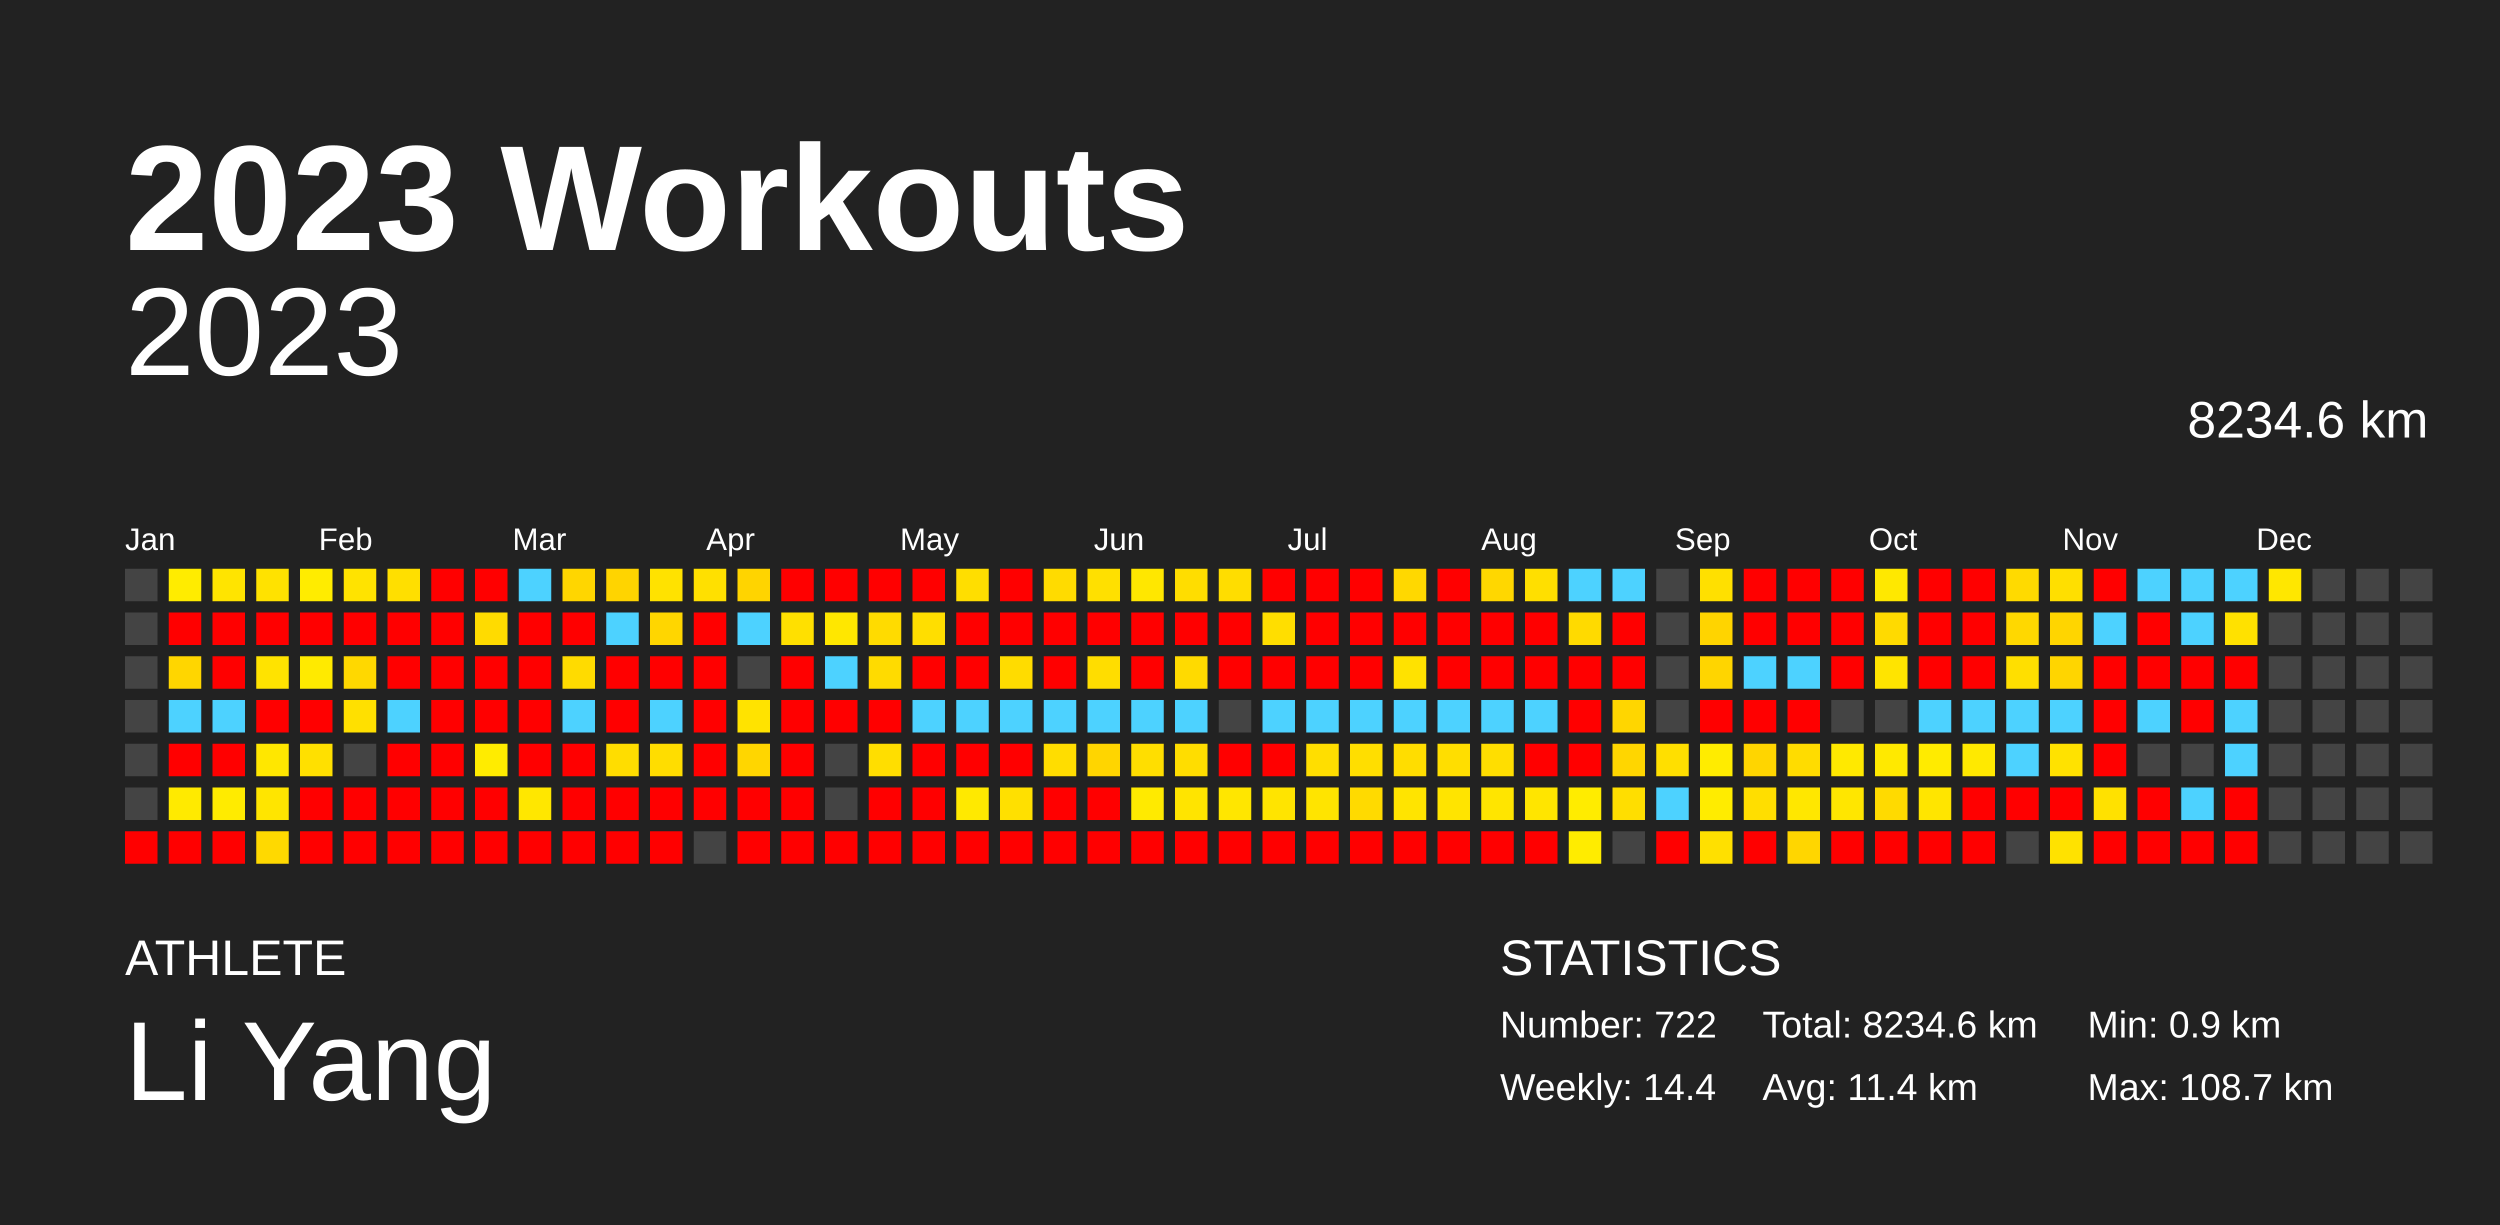
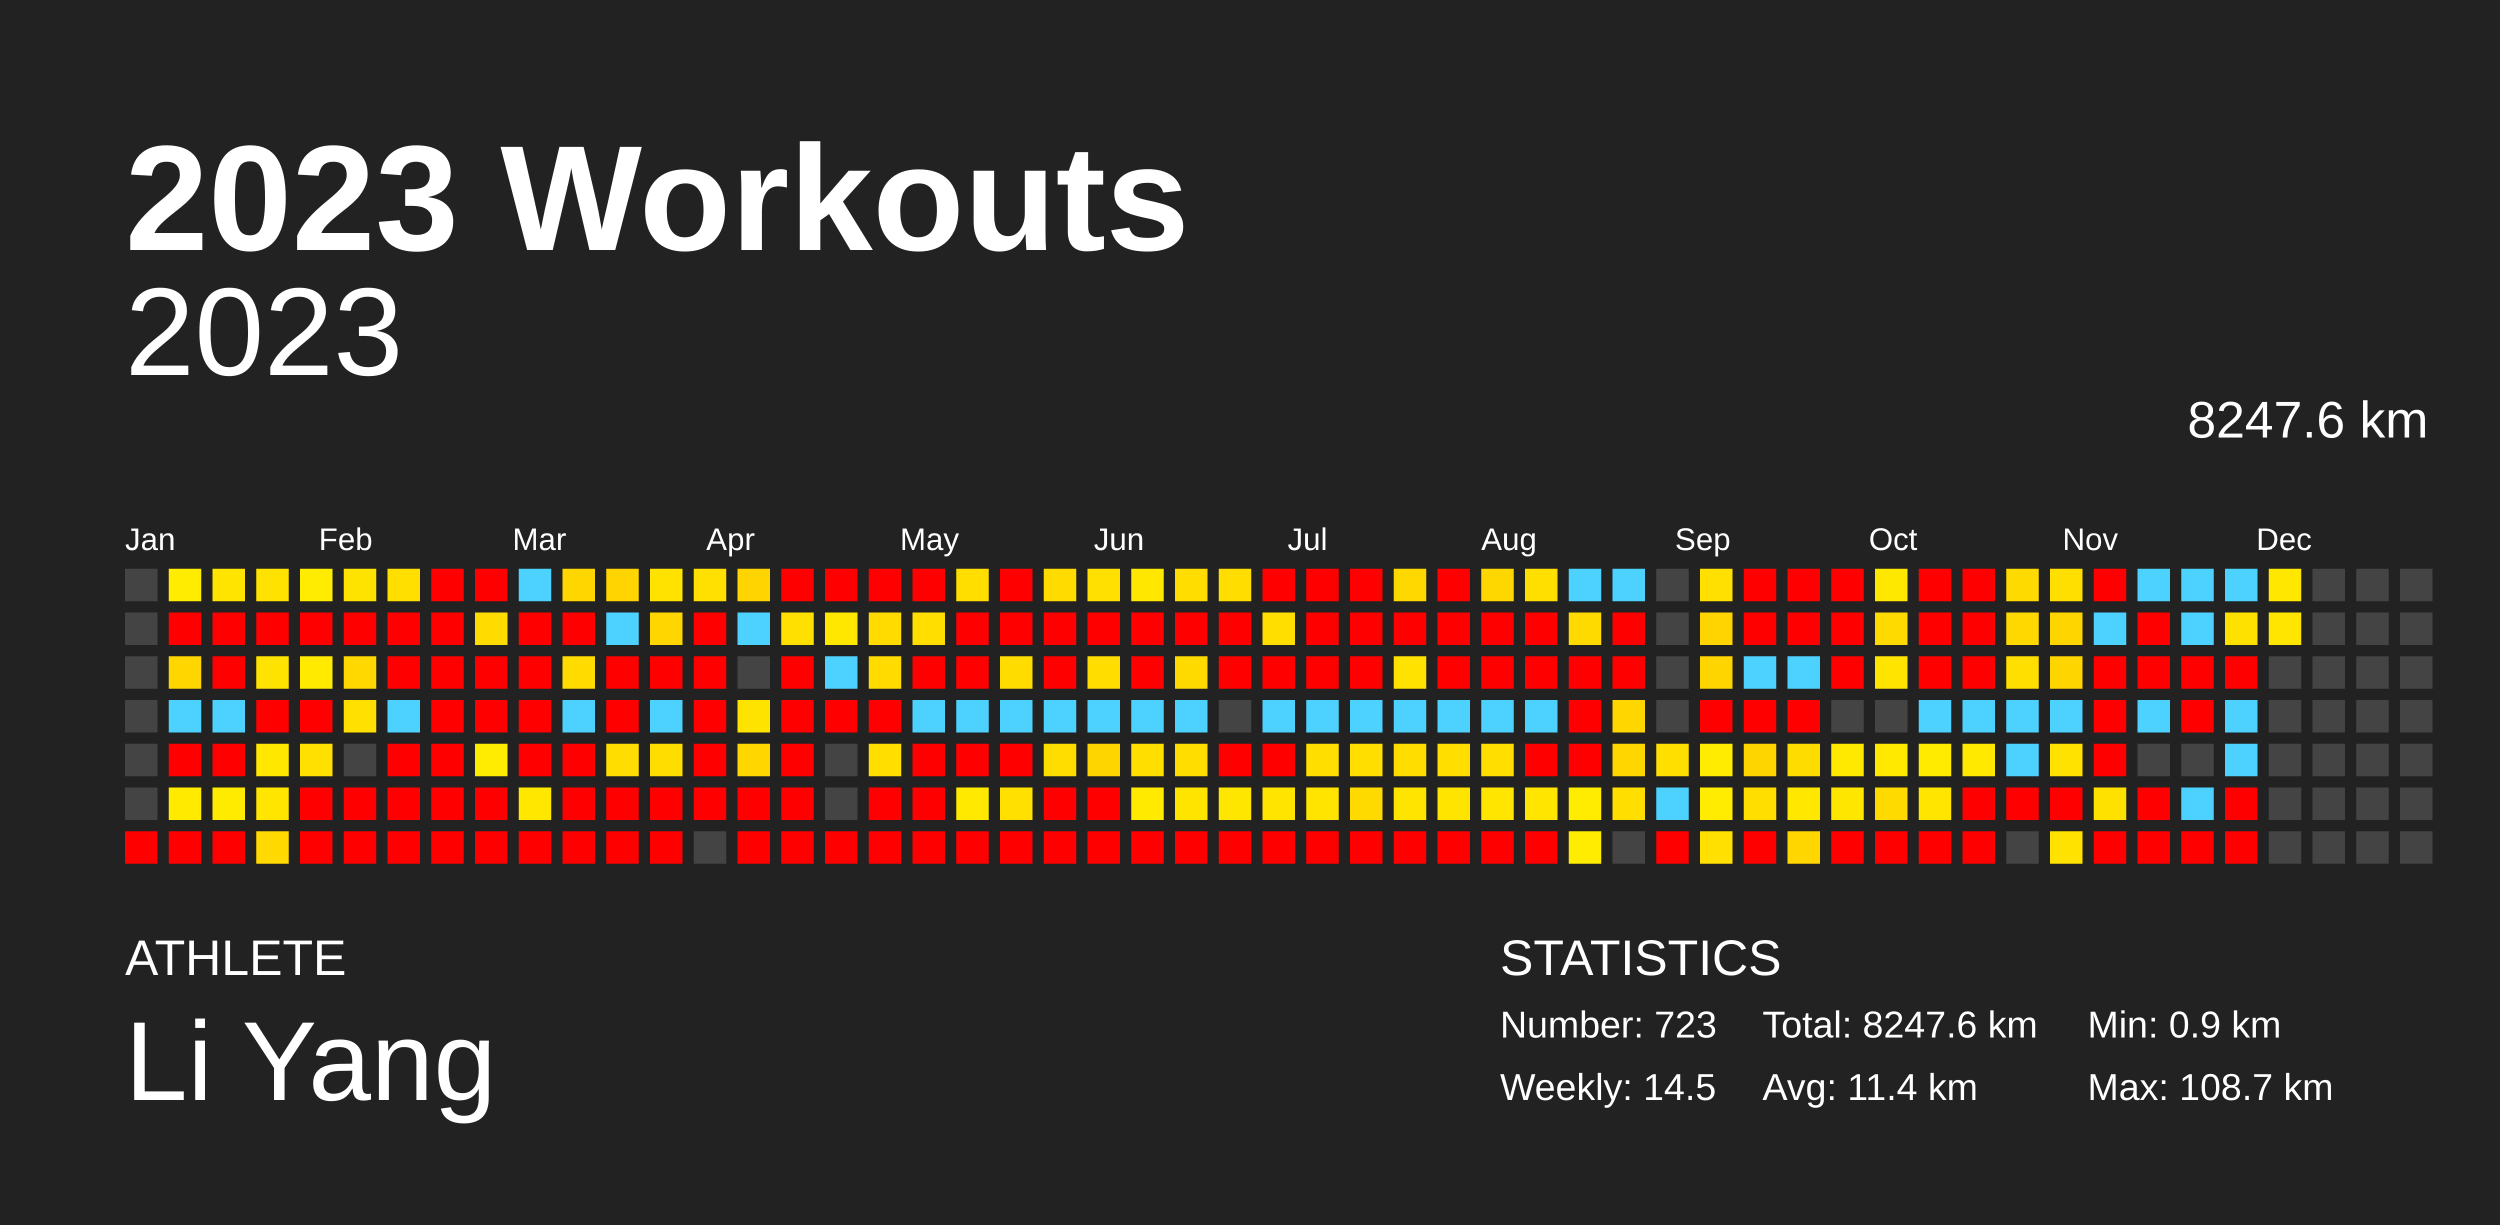
<svg xmlns="http://www.w3.org/2000/svg" baseProfile="full" height="98mm" version="1.1" viewBox="0,0,200,98" width="200mm">
  <defs />
  <rect fill="#222222" height="98" width="200" x="0" y="0" />
  <text fill="#FFFFFF" style="font-size:12px; font-family:Arial; font-weight:bold;" x="10" y="20">2023 Workouts</text>
  <text fill="#FFFFFF" style="font-size:4px; font-family:Arial" x="10" y="78">ATHLETE</text>
  <text fill="#FFFFFF" style="font-size:9px; font-family:Arial" x="10" y="88">Li Yang</text>
  <text fill="#FFFFFF" style="font-size:4px; font-family:Arial" x="120" y="78">STATISTICS</text>
-   <text fill="#FFFFFF" style="font-size:3px; font-family:Arial" x="120" y="83">Number: 722</text>
-   <text fill="#FFFFFF" style="font-size:3px; font-family:Arial" x="120" y="88">Weekly: 14.4</text>
-   <text fill="#FFFFFF" style="font-size:3px; font-family:Arial" x="141" y="83">Total: 8234.6 km</text>
+   <text fill="#FFFFFF" style="font-size:3px; font-family:Arial" x="120" y="83">Number: 723</text>
+   <text fill="#FFFFFF" style="font-size:3px; font-family:Arial" x="120" y="88">Weekly: 14.5</text>
+   <text fill="#FFFFFF" style="font-size:3px; font-family:Arial" x="141" y="83">Total: 8247.6 km</text>
  <text fill="#FFFFFF" style="font-size:3px; font-family:Arial" x="141" y="88">Avg: 11.4 km</text>
  <text fill="#FFFFFF" style="font-size:3px; font-family:Arial" x="167" y="83">Min: 0.9 km</text>
  <text fill="#FFFFFF" style="font-size:3px; font-family:Arial" x="167" y="88">Max: 108.7 km</text>
  <text alignment-baseline="hanging" fill="#FFFFFF" style="font-size:10.0px; font-family:Arial;" x="10" y="30">2023</text>
-   <text alignment-baseline="hanging" fill="#FFFFFF" style="font-size:4.125px; font-family:Arial;" x="175" y="35">8234.6 km</text>
+   <text alignment-baseline="hanging" fill="#FFFFFF" style="font-size:4.125px; font-family:Arial;" x="175" y="35">8247.6 km</text>
  <text fill="#FFFFFF" style="font-size:2.5px; font-family:Arial" x="10.0" y="44">Jan</text>
  <text fill="#FFFFFF" style="font-size:2.5px; font-family:Arial" x="25.5" y="44">Feb</text>
  <text fill="#FFFFFF" style="font-size:2.5px; font-family:Arial" x="41.0" y="44">Mar</text>
  <text fill="#FFFFFF" style="font-size:2.5px; font-family:Arial" x="56.5" y="44">Apr</text>
  <text fill="#FFFFFF" style="font-size:2.5px; font-family:Arial" x="72.0" y="44">May</text>
  <text fill="#FFFFFF" style="font-size:2.5px; font-family:Arial" x="87.5" y="44">Jun</text>
  <text fill="#FFFFFF" style="font-size:2.5px; font-family:Arial" x="103.0" y="44">Jul</text>
  <text fill="#FFFFFF" style="font-size:2.5px; font-family:Arial" x="118.5" y="44">Aug</text>
  <text fill="#FFFFFF" style="font-size:2.5px; font-family:Arial" x="134.0" y="44">Sep</text>
  <text fill="#FFFFFF" style="font-size:2.5px; font-family:Arial" x="149.5" y="44">Oct</text>
  <text fill="#FFFFFF" style="font-size:2.5px; font-family:Arial" x="165.0" y="44">Nov</text>
  <text fill="#FFFFFF" style="font-size:2.5px; font-family:Arial" x="180.5" y="44">Dec</text>
  <rect fill="#444444" height="2.6" width="2.6" x="10.0" y="45.5" />
  <rect fill="#444444" height="2.6" width="2.6" x="10.0" y="49.0" />
  <rect fill="#444444" height="2.6" width="2.6" x="10.0" y="52.5" />
  <rect fill="#444444" height="2.6" width="2.6" x="10.0" y="56.0" />
  <rect fill="#444444" height="2.6" width="2.6" x="10.0" y="59.5" />
  <rect fill="#444444" height="2.6" width="2.6" x="10.0" y="63.0" />
  <rect fill="red" height="2.6" width="2.6" x="10.0" y="66.5" />
  <rect fill="#ffec00" height="2.6" width="2.6" x="13.5" y="45.5" />
  <rect fill="red" height="2.6" width="2.6" x="13.5" y="49.0" />
  <rect fill="#ffd600" height="2.6" width="2.6" x="13.5" y="52.5" />
  <rect fill="#4dd2ff" height="2.6" width="2.6" x="13.5" y="56.0" />
  <rect fill="red" height="2.6" width="2.6" x="13.5" y="59.5" />
  <rect fill="#ffea00" height="2.6" width="2.6" x="13.5" y="63.0" />
  <rect fill="red" height="2.6" width="2.6" x="13.5" y="66.5" />
  <rect fill="#ffe400" height="2.6" width="2.6" x="17.0" y="45.5" />
  <rect fill="red" height="2.6" width="2.6" x="17.0" y="49.0" />
  <rect fill="red" height="2.6" width="2.6" x="17.0" y="52.5" />
  <rect fill="#4dd2ff" height="2.6" width="2.6" x="17.0" y="56.0" />
  <rect fill="red" height="2.6" width="2.6" x="17.0" y="59.5" />
  <rect fill="#ffeb00" height="2.6" width="2.6" x="17.0" y="63.0" />
  <rect fill="red" height="2.6" width="2.6" x="17.0" y="66.5" />
  <rect fill="#ffe200" height="2.6" width="2.6" x="20.5" y="45.5" />
  <rect fill="red" height="2.6" width="2.6" x="20.5" y="49.0" />
  <rect fill="#ffe300" height="2.6" width="2.6" x="20.5" y="52.5" />
  <rect fill="red" height="2.6" width="2.6" x="20.5" y="56.0" />
  <rect fill="#ffe700" height="2.6" width="2.6" x="20.5" y="59.5" />
  <rect fill="#ffe500" height="2.6" width="2.6" x="20.5" y="63.0" />
  <rect fill="#ffd900" height="2.6" width="2.6" x="20.5" y="66.5" />
  <rect fill="#ffec00" height="2.6" width="2.6" x="24.0" y="45.5" />
  <rect fill="red" height="2.6" width="2.6" x="24.0" y="49.0" />
  <rect fill="#ffea00" height="2.6" width="2.6" x="24.0" y="52.5" />
  <rect fill="red" height="2.6" width="2.6" x="24.0" y="56.0" />
  <rect fill="#ffe000" height="2.6" width="2.6" x="24.0" y="59.5" />
  <rect fill="red" height="2.6" width="2.6" x="24.0" y="63.0" />
  <rect fill="red" height="2.6" width="2.6" x="24.0" y="66.5" />
  <rect fill="#ffe300" height="2.6" width="2.6" x="27.5" y="45.5" />
  <rect fill="red" height="2.6" width="2.6" x="27.5" y="49.0" />
  <rect fill="#ffd800" height="2.6" width="2.6" x="27.5" y="52.5" />
  <rect fill="#ffe000" height="2.6" width="2.6" x="27.5" y="56.0" />
  <rect fill="#444444" height="2.6" width="2.6" x="27.5" y="59.5" />
  <rect fill="red" height="2.6" width="2.6" x="27.5" y="63.0" />
  <rect fill="red" height="2.6" width="2.6" x="27.5" y="66.5" />
  <rect fill="#ffdf00" height="2.6" width="2.6" x="31.0" y="45.5" />
  <rect fill="red" height="2.6" width="2.6" x="31.0" y="49.0" />
  <rect fill="red" height="2.6" width="2.6" x="31.0" y="52.5" />
  <rect fill="#4dd2ff" height="2.6" width="2.6" x="31.0" y="56.0" />
  <rect fill="red" height="2.6" width="2.6" x="31.0" y="59.5" />
  <rect fill="red" height="2.6" width="2.6" x="31.0" y="63.0" />
  <rect fill="red" height="2.6" width="2.6" x="31.0" y="66.5" />
  <rect fill="red" height="2.6" width="2.6" x="34.5" y="45.5" />
  <rect fill="red" height="2.6" width="2.6" x="34.5" y="49.0" />
  <rect fill="red" height="2.6" width="2.6" x="34.5" y="52.5" />
  <rect fill="red" height="2.6" width="2.6" x="34.5" y="56.0" />
  <rect fill="red" height="2.6" width="2.6" x="34.5" y="59.5" />
  <rect fill="red" height="2.6" width="2.6" x="34.5" y="63.0" />
  <rect fill="red" height="2.6" width="2.6" x="34.5" y="66.5" />
  <rect fill="red" height="2.6" width="2.6" x="38.0" y="45.5" />
  <rect fill="#ffdb00" height="2.6" width="2.6" x="38.0" y="49.0" />
  <rect fill="red" height="2.6" width="2.6" x="38.0" y="52.5" />
  <rect fill="red" height="2.6" width="2.6" x="38.0" y="56.0" />
  <rect fill="#ffec00" height="2.6" width="2.6" x="38.0" y="59.5" />
  <rect fill="red" height="2.6" width="2.6" x="38.0" y="63.0" />
  <rect fill="red" height="2.6" width="2.6" x="38.0" y="66.5" />
  <rect fill="#4dd2ff" height="2.6" width="2.6" x="41.5" y="45.5" />
  <rect fill="red" height="2.6" width="2.6" x="41.5" y="49.0" />
  <rect fill="red" height="2.6" width="2.6" x="41.5" y="52.5" />
  <rect fill="red" height="2.6" width="2.6" x="41.5" y="56.0" />
  <rect fill="red" height="2.6" width="2.6" x="41.5" y="59.5" />
  <rect fill="#ffe700" height="2.6" width="2.6" x="41.5" y="63.0" />
  <rect fill="red" height="2.6" width="2.6" x="41.5" y="66.5" />
  <rect fill="#ffd600" height="2.6" width="2.6" x="45.0" y="45.5" />
  <rect fill="red" height="2.6" width="2.6" x="45.0" y="49.0" />
  <rect fill="#ffdb00" height="2.6" width="2.6" x="45.0" y="52.5" />
  <rect fill="#4dd2ff" height="2.6" width="2.6" x="45.0" y="56.0" />
  <rect fill="red" height="2.6" width="2.6" x="45.0" y="59.5" />
  <rect fill="red" height="2.6" width="2.6" x="45.0" y="63.0" />
  <rect fill="red" height="2.6" width="2.6" x="45.0" y="66.5" />
  <rect fill="#ffd400" height="2.6" width="2.6" x="48.5" y="45.5" />
  <rect fill="#4dd2ff" height="2.6" width="2.6" x="48.5" y="49.0" />
  <rect fill="red" height="2.6" width="2.6" x="48.5" y="52.5" />
  <rect fill="red" height="2.6" width="2.6" x="48.5" y="56.0" />
  <rect fill="#ffdd00" height="2.6" width="2.6" x="48.5" y="59.5" />
  <rect fill="red" height="2.6" width="2.6" x="48.5" y="63.0" />
  <rect fill="red" height="2.6" width="2.6" x="48.5" y="66.5" />
  <rect fill="#ffe200" height="2.6" width="2.6" x="52.0" y="45.5" />
  <rect fill="#ffd600" height="2.6" width="2.6" x="52.0" y="49.0" />
  <rect fill="red" height="2.6" width="2.6" x="52.0" y="52.5" />
  <rect fill="#4dd2ff" height="2.6" width="2.6" x="52.0" y="56.0" />
  <rect fill="#ffdd00" height="2.6" width="2.6" x="52.0" y="59.5" />
  <rect fill="red" height="2.6" width="2.6" x="52.0" y="63.0" />
  <rect fill="red" height="2.6" width="2.6" x="52.0" y="66.5" />
  <rect fill="#ffe000" height="2.6" width="2.6" x="55.5" y="45.5" />
  <rect fill="red" height="2.6" width="2.6" x="55.5" y="49.0" />
  <rect fill="red" height="2.6" width="2.6" x="55.5" y="52.5" />
  <rect fill="red" height="2.6" width="2.6" x="55.5" y="56.0" />
  <rect fill="red" height="2.6" width="2.6" x="55.5" y="59.5" />
  <rect fill="red" height="2.6" width="2.6" x="55.5" y="63.0" />
  <rect fill="#444444" height="2.6" width="2.6" x="55.5" y="66.5" />
  <rect fill="#ffd400" height="2.6" width="2.6" x="59.0" y="45.5" />
  <rect fill="#4dd2ff" height="2.6" width="2.6" x="59.0" y="49.0" />
  <rect fill="#444444" height="2.6" width="2.6" x="59.0" y="52.5" />
  <rect fill="#ffe300" height="2.6" width="2.6" x="59.0" y="56.0" />
  <rect fill="#ffd600" height="2.6" width="2.6" x="59.0" y="59.5" />
  <rect fill="red" height="2.6" width="2.6" x="59.0" y="63.0" />
  <rect fill="red" height="2.6" width="2.6" x="59.0" y="66.5" />
  <rect fill="red" height="2.6" width="2.6" x="62.5" y="45.5" />
  <rect fill="#ffe000" height="2.6" width="2.6" x="62.5" y="49.0" />
  <rect fill="red" height="2.6" width="2.6" x="62.5" y="52.5" />
  <rect fill="red" height="2.6" width="2.6" x="62.5" y="56.0" />
  <rect fill="red" height="2.6" width="2.6" x="62.5" y="59.5" />
  <rect fill="red" height="2.6" width="2.6" x="62.5" y="63.0" />
  <rect fill="red" height="2.6" width="2.6" x="62.5" y="66.5" />
  <rect fill="red" height="2.6" width="2.6" x="66.0" y="45.5" />
  <rect fill="#ffe700" height="2.6" width="2.6" x="66.0" y="49.0" />
  <rect fill="#4dd2ff" height="2.6" width="2.6" x="66.0" y="52.5" />
  <rect fill="red" height="2.6" width="2.6" x="66.0" y="56.0" />
  <rect fill="#444444" height="2.6" width="2.6" x="66.0" y="59.5" />
  <rect fill="#444444" height="2.6" width="2.6" x="66.0" y="63.0" />
  <rect fill="red" height="2.6" width="2.6" x="66.0" y="66.5" />
  <rect fill="red" height="2.6" width="2.6" x="69.5" y="45.5" />
  <rect fill="#ffdb00" height="2.6" width="2.6" x="69.5" y="49.0" />
  <rect fill="#ffdb00" height="2.6" width="2.6" x="69.5" y="52.5" />
  <rect fill="red" height="2.6" width="2.6" x="69.5" y="56.0" />
  <rect fill="#ffde00" height="2.6" width="2.6" x="69.5" y="59.5" />
  <rect fill="red" height="2.6" width="2.6" x="69.5" y="63.0" />
  <rect fill="red" height="2.6" width="2.6" x="69.5" y="66.5" />
  <rect fill="red" height="2.6" width="2.6" x="73.0" y="45.5" />
  <rect fill="#ffde00" height="2.6" width="2.6" x="73.0" y="49.0" />
  <rect fill="red" height="2.6" width="2.6" x="73.0" y="52.5" />
  <rect fill="#4dd2ff" height="2.6" width="2.6" x="73.0" y="56.0" />
  <rect fill="red" height="2.6" width="2.6" x="73.0" y="59.5" />
  <rect fill="red" height="2.6" width="2.6" x="73.0" y="63.0" />
  <rect fill="red" height="2.6" width="2.6" x="73.0" y="66.5" />
  <rect fill="#ffde00" height="2.6" width="2.6" x="76.5" y="45.5" />
  <rect fill="red" height="2.6" width="2.6" x="76.5" y="49.0" />
  <rect fill="red" height="2.6" width="2.6" x="76.5" y="52.5" />
  <rect fill="#4dd2ff" height="2.6" width="2.6" x="76.5" y="56.0" />
  <rect fill="red" height="2.6" width="2.6" x="76.5" y="59.5" />
  <rect fill="#ffe900" height="2.6" width="2.6" x="76.5" y="63.0" />
  <rect fill="red" height="2.6" width="2.6" x="76.5" y="66.5" />
  <rect fill="red" height="2.6" width="2.6" x="80.0" y="45.5" />
  <rect fill="red" height="2.6" width="2.6" x="80.0" y="49.0" />
  <rect fill="#ffdc00" height="2.6" width="2.6" x="80.0" y="52.5" />
  <rect fill="#4dd2ff" height="2.6" width="2.6" x="80.0" y="56.0" />
  <rect fill="red" height="2.6" width="2.6" x="80.0" y="59.5" />
  <rect fill="#ffe000" height="2.6" width="2.6" x="80.0" y="63.0" />
  <rect fill="red" height="2.6" width="2.6" x="80.0" y="66.5" />
  <rect fill="#ffdb00" height="2.6" width="2.6" x="83.5" y="45.5" />
  <rect fill="red" height="2.6" width="2.6" x="83.5" y="49.0" />
  <rect fill="red" height="2.6" width="2.6" x="83.5" y="52.5" />
  <rect fill="#4dd2ff" height="2.6" width="2.6" x="83.5" y="56.0" />
  <rect fill="#ffdd00" height="2.6" width="2.6" x="83.5" y="59.5" />
  <rect fill="red" height="2.6" width="2.6" x="83.5" y="63.0" />
  <rect fill="red" height="2.6" width="2.6" x="83.5" y="66.5" />
  <rect fill="#ffe000" height="2.6" width="2.6" x="87.0" y="45.5" />
  <rect fill="red" height="2.6" width="2.6" x="87.0" y="49.0" />
  <rect fill="#ffdd00" height="2.6" width="2.6" x="87.0" y="52.5" />
  <rect fill="#4dd2ff" height="2.6" width="2.6" x="87.0" y="56.0" />
  <rect fill="#ffd500" height="2.6" width="2.6" x="87.0" y="59.5" />
  <rect fill="red" height="2.6" width="2.6" x="87.0" y="63.0" />
  <rect fill="red" height="2.6" width="2.6" x="87.0" y="66.5" />
  <rect fill="#ffe700" height="2.6" width="2.6" x="90.5" y="45.5" />
  <rect fill="red" height="2.6" width="2.6" x="90.5" y="49.0" />
  <rect fill="red" height="2.6" width="2.6" x="90.5" y="52.5" />
  <rect fill="#4dd2ff" height="2.6" width="2.6" x="90.5" y="56.0" />
  <rect fill="#ffde00" height="2.6" width="2.6" x="90.5" y="59.5" />
  <rect fill="#ffea00" height="2.6" width="2.6" x="90.5" y="63.0" />
  <rect fill="red" height="2.6" width="2.6" x="90.5" y="66.5" />
  <rect fill="#ffdd00" height="2.6" width="2.6" x="94.0" y="45.5" />
  <rect fill="red" height="2.6" width="2.6" x="94.0" y="49.0" />
  <rect fill="#ffda00" height="2.6" width="2.6" x="94.0" y="52.5" />
  <rect fill="#4dd2ff" height="2.6" width="2.6" x="94.0" y="56.0" />
  <rect fill="#ffdd00" height="2.6" width="2.6" x="94.0" y="59.5" />
  <rect fill="#ffe400" height="2.6" width="2.6" x="94.0" y="63.0" />
  <rect fill="red" height="2.6" width="2.6" x="94.0" y="66.5" />
  <rect fill="#ffdd00" height="2.6" width="2.6" x="97.5" y="45.5" />
  <rect fill="red" height="2.6" width="2.6" x="97.5" y="49.0" />
  <rect fill="red" height="2.6" width="2.6" x="97.5" y="52.5" />
  <rect fill="#444444" height="2.6" width="2.6" x="97.5" y="56.0" />
  <rect fill="red" height="2.6" width="2.6" x="97.5" y="59.5" />
  <rect fill="#ffe600" height="2.6" width="2.6" x="97.5" y="63.0" />
  <rect fill="red" height="2.6" width="2.6" x="97.5" y="66.5" />
  <rect fill="red" height="2.6" width="2.6" x="101.0" y="45.5" />
  <rect fill="#ffde00" height="2.6" width="2.6" x="101.0" y="49.0" />
  <rect fill="red" height="2.6" width="2.6" x="101.0" y="52.5" />
  <rect fill="#4dd2ff" height="2.6" width="2.6" x="101.0" y="56.0" />
  <rect fill="red" height="2.6" width="2.6" x="101.0" y="59.5" />
  <rect fill="#ffe400" height="2.6" width="2.6" x="101.0" y="63.0" />
  <rect fill="red" height="2.6" width="2.6" x="101.0" y="66.5" />
  <rect fill="red" height="2.6" width="2.6" x="104.5" y="45.5" />
  <rect fill="red" height="2.6" width="2.6" x="104.5" y="49.0" />
  <rect fill="red" height="2.6" width="2.6" x="104.5" y="52.5" />
  <rect fill="#4dd2ff" height="2.6" width="2.6" x="104.5" y="56.0" />
  <rect fill="#ffde00" height="2.6" width="2.6" x="104.5" y="59.5" />
  <rect fill="#ffe400" height="2.6" width="2.6" x="104.5" y="63.0" />
  <rect fill="red" height="2.6" width="2.6" x="104.5" y="66.5" />
  <rect fill="red" height="2.6" width="2.6" x="108.0" y="45.5" />
  <rect fill="red" height="2.6" width="2.6" x="108.0" y="49.0" />
  <rect fill="red" height="2.6" width="2.6" x="108.0" y="52.5" />
  <rect fill="#4dd2ff" height="2.6" width="2.6" x="108.0" y="56.0" />
  <rect fill="#ffde00" height="2.6" width="2.6" x="108.0" y="59.5" />
  <rect fill="#ffda00" height="2.6" width="2.6" x="108.0" y="63.0" />
  <rect fill="red" height="2.6" width="2.6" x="108.0" y="66.5" />
  <rect fill="#ffd800" height="2.6" width="2.6" x="111.5" y="45.5" />
  <rect fill="red" height="2.6" width="2.6" x="111.5" y="49.0" />
  <rect fill="#ffe200" height="2.6" width="2.6" x="111.5" y="52.5" />
  <rect fill="#4dd2ff" height="2.6" width="2.6" x="111.5" y="56.0" />
  <rect fill="#ffdd00" height="2.6" width="2.6" x="111.5" y="59.5" />
  <rect fill="#ffe400" height="2.6" width="2.6" x="111.5" y="63.0" />
  <rect fill="red" height="2.6" width="2.6" x="111.5" y="66.5" />
  <rect fill="red" height="2.6" width="2.6" x="115.0" y="45.5" />
  <rect fill="red" height="2.6" width="2.6" x="115.0" y="49.0" />
  <rect fill="red" height="2.6" width="2.6" x="115.0" y="52.5" />
  <rect fill="#4dd2ff" height="2.6" width="2.6" x="115.0" y="56.0" />
  <rect fill="#ffde00" height="2.6" width="2.6" x="115.0" y="59.5" />
  <rect fill="#ffe400" height="2.6" width="2.6" x="115.0" y="63.0" />
  <rect fill="red" height="2.6" width="2.6" x="115.0" y="66.5" />
  <rect fill="#ffd700" height="2.6" width="2.6" x="118.5" y="45.5" />
  <rect fill="red" height="2.6" width="2.6" x="118.5" y="49.0" />
  <rect fill="red" height="2.6" width="2.6" x="118.5" y="52.5" />
  <rect fill="#4dd2ff" height="2.6" width="2.6" x="118.5" y="56.0" />
  <rect fill="#ffde00" height="2.6" width="2.6" x="118.5" y="59.5" />
  <rect fill="#ffe500" height="2.6" width="2.6" x="118.5" y="63.0" />
  <rect fill="red" height="2.6" width="2.6" x="118.5" y="66.5" />
  <rect fill="#ffdf00" height="2.6" width="2.6" x="122.0" y="45.5" />
  <rect fill="red" height="2.6" width="2.6" x="122.0" y="49.0" />
  <rect fill="red" height="2.6" width="2.6" x="122.0" y="52.5" />
  <rect fill="#4dd2ff" height="2.6" width="2.6" x="122.0" y="56.0" />
  <rect fill="red" height="2.6" width="2.6" x="122.0" y="59.5" />
  <rect fill="#ffe500" height="2.6" width="2.6" x="122.0" y="63.0" />
  <rect fill="red" height="2.6" width="2.6" x="122.0" y="66.5" />
  <rect fill="#4dd2ff" height="2.6" width="2.6" x="125.5" y="45.5" />
  <rect fill="#ffda00" height="2.6" width="2.6" x="125.5" y="49.0" />
  <rect fill="red" height="2.6" width="2.6" x="125.5" y="52.5" />
  <rect fill="red" height="2.6" width="2.6" x="125.5" y="56.0" />
  <rect fill="red" height="2.6" width="2.6" x="125.5" y="59.5" />
  <rect fill="#ffec00" height="2.6" width="2.6" x="125.5" y="63.0" />
  <rect fill="#ffec00" height="2.6" width="2.6" x="125.5" y="66.5" />
  <rect fill="#4dd2ff" height="2.6" width="2.6" x="129.0" y="45.5" />
  <rect fill="red" height="2.6" width="2.6" x="129.0" y="49.0" />
  <rect fill="red" height="2.6" width="2.6" x="129.0" y="52.5" />
  <rect fill="#ffd600" height="2.6" width="2.6" x="129.0" y="56.0" />
  <rect fill="#ffd600" height="2.6" width="2.6" x="129.0" y="59.5" />
  <rect fill="#ffde00" height="2.6" width="2.6" x="129.0" y="63.0" />
  <rect fill="#444444" height="2.6" width="2.6" x="129.0" y="66.5" />
  <rect fill="#444444" height="2.6" width="2.6" x="132.5" y="45.5" />
  <rect fill="#444444" height="2.6" width="2.6" x="132.5" y="49.0" />
  <rect fill="#444444" height="2.6" width="2.6" x="132.5" y="52.5" />
  <rect fill="#444444" height="2.6" width="2.6" x="132.5" y="56.0" />
  <rect fill="#ffdf00" height="2.6" width="2.6" x="132.5" y="59.5" />
  <rect fill="#4dd2ff" height="2.6" width="2.6" x="132.5" y="63.0" />
  <rect fill="red" height="2.6" width="2.6" x="132.5" y="66.5" />
  <rect fill="#ffe000" height="2.6" width="2.6" x="136.0" y="45.5" />
  <rect fill="#ffd400" height="2.6" width="2.6" x="136.0" y="49.0" />
  <rect fill="#ffd500" height="2.6" width="2.6" x="136.0" y="52.5" />
  <rect fill="red" height="2.6" width="2.6" x="136.0" y="56.0" />
  <rect fill="#ffec00" height="2.6" width="2.6" x="136.0" y="59.5" />
  <rect fill="#ffec00" height="2.6" width="2.6" x="136.0" y="63.0" />
  <rect fill="#ffe000" height="2.6" width="2.6" x="136.0" y="66.5" />
  <rect fill="red" height="2.6" width="2.6" x="139.5" y="45.5" />
  <rect fill="red" height="2.6" width="2.6" x="139.5" y="49.0" />
  <rect fill="#4dd2ff" height="2.6" width="2.6" x="139.5" y="52.5" />
  <rect fill="red" height="2.6" width="2.6" x="139.5" y="56.0" />
  <rect fill="#ffd500" height="2.6" width="2.6" x="139.5" y="59.5" />
  <rect fill="#ffde00" height="2.6" width="2.6" x="139.5" y="63.0" />
  <rect fill="red" height="2.6" width="2.6" x="139.5" y="66.5" />
  <rect fill="red" height="2.6" width="2.6" x="143.0" y="45.5" />
  <rect fill="red" height="2.6" width="2.6" x="143.0" y="49.0" />
  <rect fill="#4dd2ff" height="2.6" width="2.6" x="143.0" y="52.5" />
  <rect fill="red" height="2.6" width="2.6" x="143.0" y="56.0" />
  <rect fill="#ffdc00" height="2.6" width="2.6" x="143.0" y="59.5" />
  <rect fill="#ffe700" height="2.6" width="2.6" x="143.0" y="63.0" />
  <rect fill="#ffd600" height="2.6" width="2.6" x="143.0" y="66.5" />
  <rect fill="red" height="2.6" width="2.6" x="146.5" y="45.5" />
  <rect fill="red" height="2.6" width="2.6" x="146.5" y="49.0" />
  <rect fill="red" height="2.6" width="2.6" x="146.5" y="52.5" />
  <rect fill="#444444" height="2.6" width="2.6" x="146.5" y="56.0" />
  <rect fill="#ffe900" height="2.6" width="2.6" x="146.5" y="59.5" />
  <rect fill="#ffe600" height="2.6" width="2.6" x="146.5" y="63.0" />
  <rect fill="red" height="2.6" width="2.6" x="146.5" y="66.5" />
  <rect fill="#ffe800" height="2.6" width="2.6" x="150.0" y="45.5" />
  <rect fill="#ffda00" height="2.6" width="2.6" x="150.0" y="49.0" />
  <rect fill="#ffe400" height="2.6" width="2.6" x="150.0" y="52.5" />
  <rect fill="#444444" height="2.6" width="2.6" x="150.0" y="56.0" />
  <rect fill="#ffe900" height="2.6" width="2.6" x="150.0" y="59.5" />
  <rect fill="#ffda00" height="2.6" width="2.6" x="150.0" y="63.0" />
  <rect fill="red" height="2.6" width="2.6" x="150.0" y="66.5" />
  <rect fill="red" height="2.6" width="2.6" x="153.5" y="45.5" />
  <rect fill="red" height="2.6" width="2.6" x="153.5" y="49.0" />
  <rect fill="red" height="2.6" width="2.6" x="153.5" y="52.5" />
  <rect fill="#4dd2ff" height="2.6" width="2.6" x="153.5" y="56.0" />
  <rect fill="#ffeb00" height="2.6" width="2.6" x="153.5" y="59.5" />
  <rect fill="#ffe500" height="2.6" width="2.6" x="153.5" y="63.0" />
  <rect fill="red" height="2.6" width="2.6" x="153.5" y="66.5" />
  <rect fill="red" height="2.6" width="2.6" x="157.0" y="45.5" />
  <rect fill="red" height="2.6" width="2.6" x="157.0" y="49.0" />
  <rect fill="red" height="2.6" width="2.6" x="157.0" y="52.5" />
  <rect fill="#4dd2ff" height="2.6" width="2.6" x="157.0" y="56.0" />
  <rect fill="#ffe900" height="2.6" width="2.6" x="157.0" y="59.5" />
  <rect fill="red" height="2.6" width="2.6" x="157.0" y="63.0" />
  <rect fill="red" height="2.6" width="2.6" x="157.0" y="66.5" />
  <rect fill="#ffda00" height="2.6" width="2.6" x="160.5" y="45.5" />
  <rect fill="#ffd800" height="2.6" width="2.6" x="160.5" y="49.0" />
  <rect fill="#ffdf00" height="2.6" width="2.6" x="160.5" y="52.5" />
  <rect fill="#4dd2ff" height="2.6" width="2.6" x="160.5" y="56.0" />
  <rect fill="#4dd2ff" height="2.6" width="2.6" x="160.5" y="59.5" />
  <rect fill="red" height="2.6" width="2.6" x="160.5" y="63.0" />
  <rect fill="#444444" height="2.6" width="2.6" x="160.5" y="66.5" />
  <rect fill="#ffdf00" height="2.6" width="2.6" x="164.0" y="45.5" />
  <rect fill="#ffd500" height="2.6" width="2.6" x="164.0" y="49.0" />
  <rect fill="#ffd500" height="2.6" width="2.6" x="164.0" y="52.5" />
  <rect fill="#4dd2ff" height="2.6" width="2.6" x="164.0" y="56.0" />
  <rect fill="#ffe200" height="2.6" width="2.6" x="164.0" y="59.5" />
  <rect fill="red" height="2.6" width="2.6" x="164.0" y="63.0" />
  <rect fill="#ffe200" height="2.6" width="2.6" x="164.0" y="66.5" />
  <rect fill="red" height="2.6" width="2.6" x="167.5" y="45.5" />
  <rect fill="#4dd2ff" height="2.6" width="2.6" x="167.5" y="49.0" />
  <rect fill="red" height="2.6" width="2.6" x="167.5" y="52.5" />
  <rect fill="red" height="2.6" width="2.6" x="167.5" y="56.0" />
  <rect fill="red" height="2.6" width="2.6" x="167.5" y="59.5" />
  <rect fill="#ffe100" height="2.6" width="2.6" x="167.5" y="63.0" />
  <rect fill="red" height="2.6" width="2.6" x="167.5" y="66.5" />
  <rect fill="#4dd2ff" height="2.6" width="2.6" x="171.0" y="45.5" />
  <rect fill="red" height="2.6" width="2.6" x="171.0" y="49.0" />
  <rect fill="red" height="2.6" width="2.6" x="171.0" y="52.5" />
  <rect fill="#4dd2ff" height="2.6" width="2.6" x="171.0" y="56.0" />
  <rect fill="#444444" height="2.6" width="2.6" x="171.0" y="59.5" />
  <rect fill="red" height="2.6" width="2.6" x="171.0" y="63.0" />
  <rect fill="red" height="2.6" width="2.6" x="171.0" y="66.5" />
  <rect fill="#4dd2ff" height="2.6" width="2.6" x="174.5" y="45.5" />
  <rect fill="#4dd2ff" height="2.6" width="2.6" x="174.5" y="49.0" />
  <rect fill="red" height="2.6" width="2.6" x="174.5" y="52.5" />
  <rect fill="red" height="2.6" width="2.6" x="174.5" y="56.0" />
  <rect fill="#444444" height="2.6" width="2.6" x="174.5" y="59.5" />
  <rect fill="#4dd2ff" height="2.6" width="2.6" x="174.5" y="63.0" />
  <rect fill="red" height="2.6" width="2.6" x="174.5" y="66.5" />
  <rect fill="#4dd2ff" height="2.6" width="2.6" x="178.0" y="45.5" />
  <rect fill="#ffe100" height="2.6" width="2.6" x="178.0" y="49.0" />
  <rect fill="red" height="2.6" width="2.6" x="178.0" y="52.5" />
  <rect fill="#4dd2ff" height="2.6" width="2.6" x="178.0" y="56.0" />
  <rect fill="#4dd2ff" height="2.6" width="2.6" x="178.0" y="59.5" />
  <rect fill="red" height="2.6" width="2.6" x="178.0" y="63.0" />
  <rect fill="red" height="2.6" width="2.6" x="178.0" y="66.5" />
  <rect fill="#ffe700" height="2.6" width="2.6" x="181.5" y="45.5" />
-   <rect fill="#444444" height="2.6" width="2.6" x="181.5" y="49.0" />
+   <rect fill="#ffe500" height="2.6" width="2.6" x="181.5" y="49.0" />
  <rect fill="#444444" height="2.6" width="2.6" x="181.5" y="52.5" />
  <rect fill="#444444" height="2.6" width="2.6" x="181.5" y="56.0" />
  <rect fill="#444444" height="2.6" width="2.6" x="181.5" y="59.5" />
  <rect fill="#444444" height="2.6" width="2.6" x="181.5" y="63.0" />
  <rect fill="#444444" height="2.6" width="2.6" x="181.5" y="66.5" />
  <rect fill="#444444" height="2.6" width="2.6" x="185.0" y="45.5" />
  <rect fill="#444444" height="2.6" width="2.6" x="185.0" y="49.0" />
  <rect fill="#444444" height="2.6" width="2.6" x="185.0" y="52.5" />
  <rect fill="#444444" height="2.6" width="2.6" x="185.0" y="56.0" />
  <rect fill="#444444" height="2.6" width="2.6" x="185.0" y="59.5" />
  <rect fill="#444444" height="2.6" width="2.6" x="185.0" y="63.0" />
  <rect fill="#444444" height="2.6" width="2.6" x="185.0" y="66.5" />
  <rect fill="#444444" height="2.6" width="2.6" x="188.5" y="45.5" />
  <rect fill="#444444" height="2.6" width="2.6" x="188.5" y="49.0" />
  <rect fill="#444444" height="2.6" width="2.6" x="188.5" y="52.5" />
  <rect fill="#444444" height="2.6" width="2.6" x="188.5" y="56.0" />
  <rect fill="#444444" height="2.6" width="2.6" x="188.5" y="59.5" />
  <rect fill="#444444" height="2.6" width="2.6" x="188.5" y="63.0" />
  <rect fill="#444444" height="2.6" width="2.6" x="188.5" y="66.5" />
  <rect fill="#444444" height="2.6" width="2.6" x="192.0" y="45.5" />
  <rect fill="#444444" height="2.6" width="2.6" x="192.0" y="49.0" />
  <rect fill="#444444" height="2.6" width="2.6" x="192.0" y="52.5" />
  <rect fill="#444444" height="2.6" width="2.6" x="192.0" y="56.0" />
  <rect fill="#444444" height="2.6" width="2.6" x="192.0" y="59.5" />
  <rect fill="#444444" height="2.6" width="2.6" x="192.0" y="63.0" />
  <rect fill="#444444" height="2.6" width="2.6" x="192.0" y="66.5" />
</svg>
